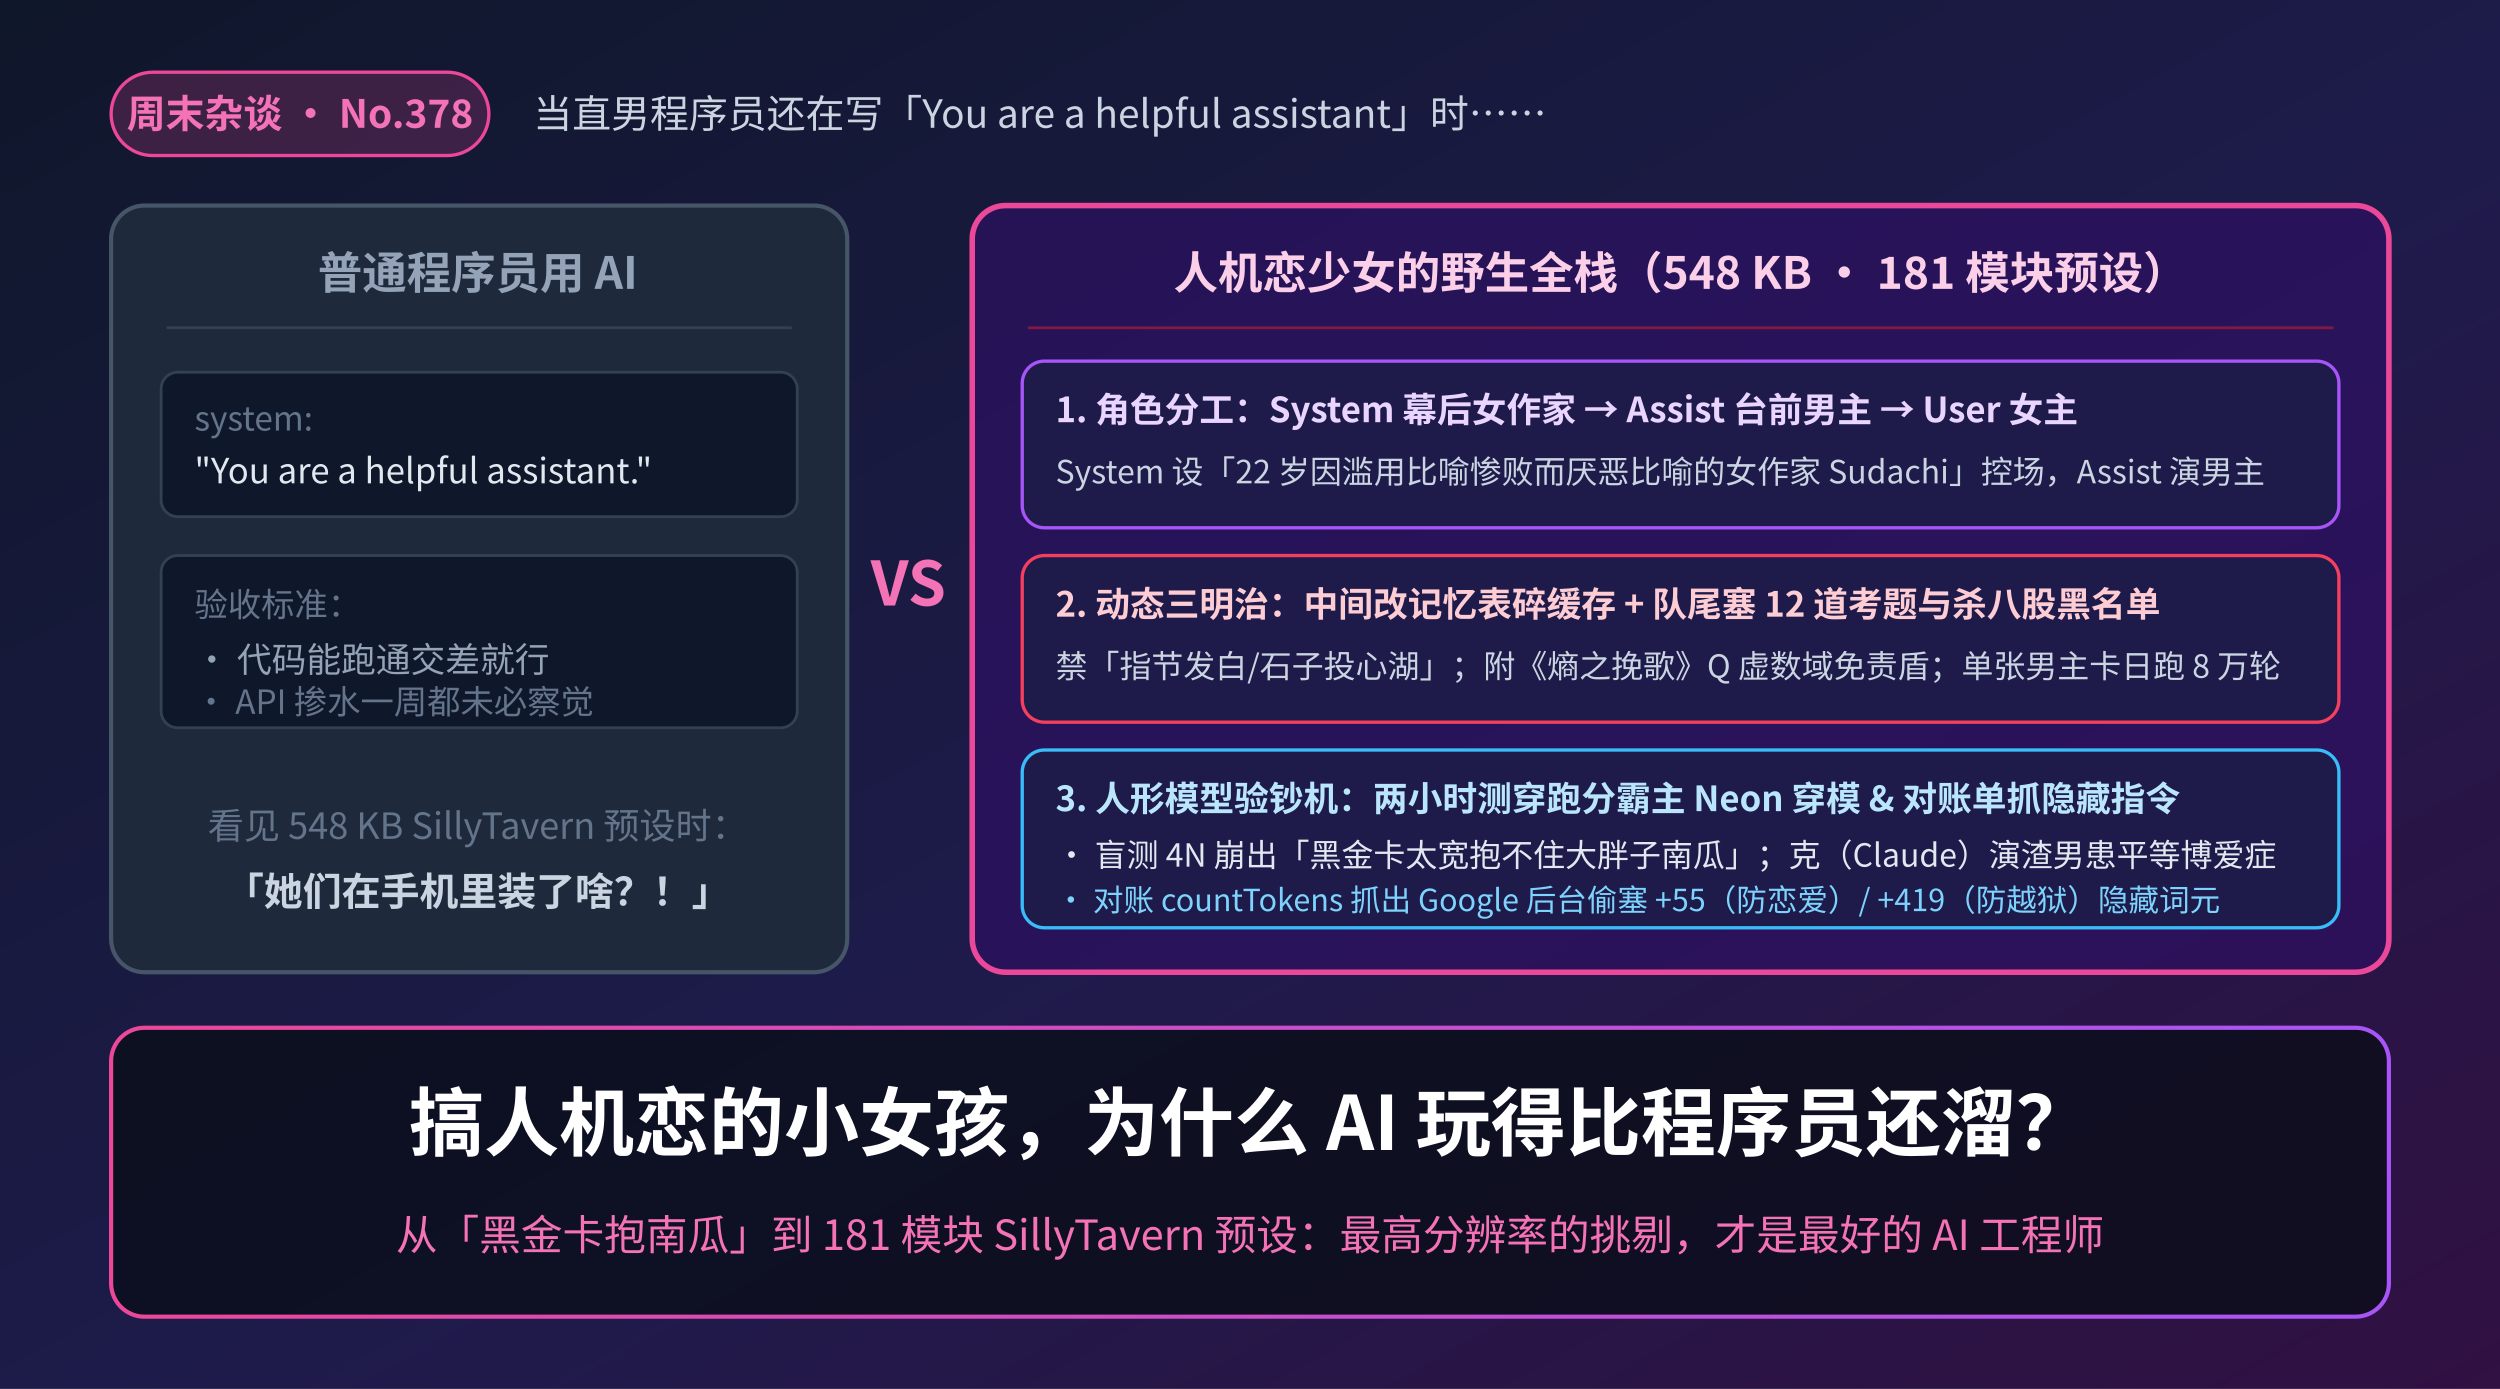
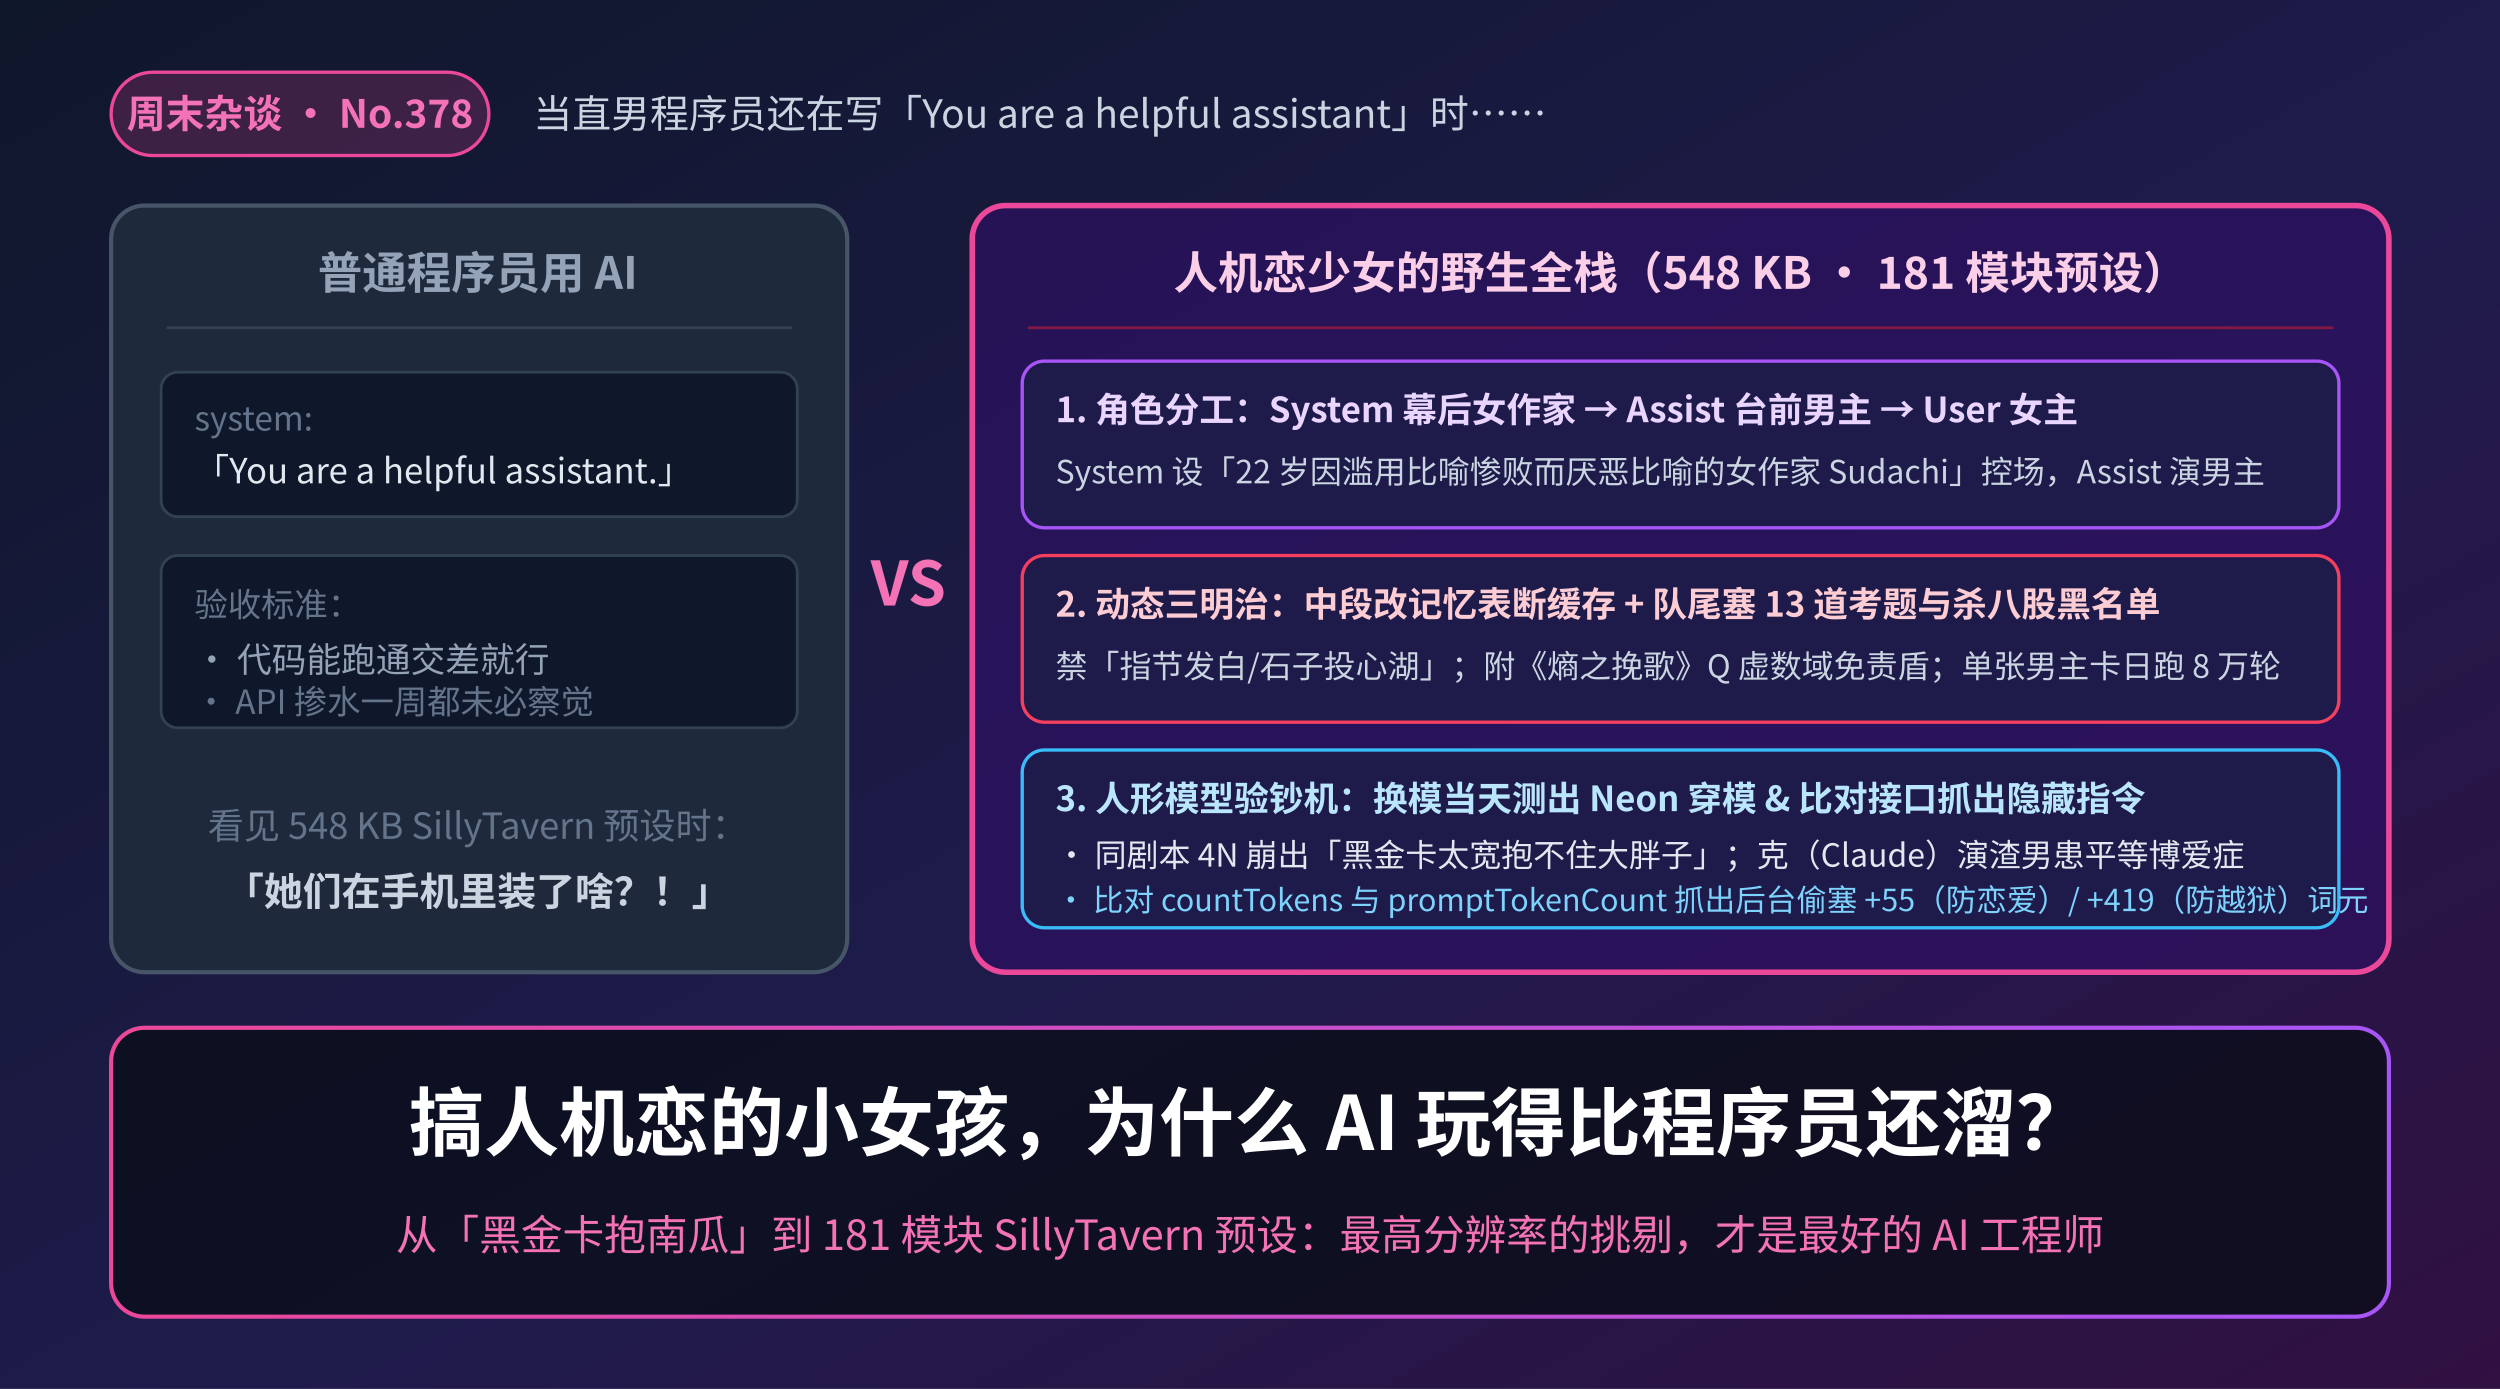
<svg xmlns="http://www.w3.org/2000/svg" viewBox="0 0 900 500" width="900" height="500" font-family="'WenQuanYi Micro Hei','Noto Sans CJK SC',sans-serif">
  <defs>
    <linearGradient id="bg378" x1="0" y1="0" x2="1" y2="1">
      <stop offset="0" stop-color="#0f172a" />
      <stop offset="0.55" stop-color="#1e1b4b" />
      <stop offset="1" stop-color="#311042" />
    </linearGradient>
    <linearGradient id="pinkGlow" x1="0" y1="0" x2="1" y2="0">
      <stop offset="0" stop-color="#ec4899" />
      <stop offset="1" stop-color="#a855f7" />
    </linearGradient>
  </defs>
  <rect width="900" height="500" fill="url(#bg378)" />
  <rect x="40" y="26" width="136" height="30" rx="15" fill="#ec4899" fill-opacity="0.2" stroke="#ec4899" stroke-width="1.2" />
  <text x="108" y="46" text-anchor="middle" font-size="14" font-weight="bold" fill="#f472b6">周末杂谈 · No.378</text>
  <text x="192" y="46" font-size="14" fill="#cbd5e1">当直男程序员还在写「You are a helpful assistant」时……</text>
  <rect x="40" y="74" width="265" height="276" rx="12" fill="#1e293b" stroke="#475569" stroke-width="1.5" />
  <text x="172" y="104" text-anchor="middle" font-size="16" font-weight="bold" fill="#94a3b8">普通程序员用 AI</text>
  <line x1="60" y1="118" x2="285" y2="118" stroke="#334155" stroke-width="1" />
  <rect x="58" y="134" width="229" height="52" rx="6" fill="#0f172a" stroke="#334155" stroke-width="1" />
  <text x="70" y="155" font-size="12" fill="#64748b">system:</text>
-   <text x="70" y="174" font-size="12.5" fill="#e2e8f0">"You are a helpful assistant."</text>
+   <text x="70" y="174" font-size="12.5" fill="#e2e8f0">「You are a helpful assistant.」</text>
  <rect x="58" y="200" width="229" height="62" rx="6" fill="#0f172a" stroke="#334155" stroke-width="1" />
  <text x="70" y="222" font-size="12" fill="#64748b">验收标准：</text>
  <text x="70" y="242" font-size="12.5" fill="#94a3b8">• 代码能跑通交差就行</text>
  <text x="70" y="257" font-size="12" fill="#64748b">• API 掺水一周都未必察觉</text>
  <text x="172" y="302" text-anchor="middle" font-size="13" fill="#64748b">看见 548 KB SillyTavern 预设时：</text>
  <text x="172" y="326" text-anchor="middle" font-size="14" font-weight="bold" fill="#cbd5e1">「她们在手机里装了啥？！」</text>
  <text x="327" y="218" text-anchor="middle" font-size="22" font-weight="bold" fill="#f472b6">VS</text>
  <rect x="350" y="74" width="510" height="276" rx="12" fill="#2e1065" fill-opacity="0.65" stroke="#ec4899" stroke-width="2" />
  <text x="605" y="104" text-anchor="middle" font-size="16" font-weight="bold" fill="#fbcfe8">人机恋少女的野生全栈（548 KB · 181 模块预设）</text>
  <line x1="370" y1="118" x2="840" y2="118" stroke="#831843" stroke-width="1" />
  <rect x="368" y="130" width="474" height="60" rx="8" fill="#1e1b4b" stroke="#a855f7" stroke-width="1.2" />
  <text x="380" y="152" font-size="12.5" font-weight="bold" fill="#e9d5ff">1. 角色分工：System 幕后女作家 → Assist 台前男主 → User 女主</text>
  <text x="380" y="174" font-size="11.5" fill="#cbd5e1">System 设「22 岁因滥用比喻惨败而厌恶比喻的女作家 Sudachi」控场，Assist 演男主</text>
  <rect x="368" y="200" width="474" height="60" rx="8" fill="#1e1b4b" stroke="#f43f5e" stroke-width="1.2" />
-   <text x="380" y="222" font-size="12.5" font-weight="bold" fill="#fecdd3">2. 动态三明治：中间改记忆表碎缓存 + 队尾塞 12 道考题与杀八股黑名单</text>
+   <text x="380" y="222" font-size="12.5" font-weight="bold" fill="#fecdd3">2. 动态三明治：中段改记忆表断缓存 + 队尾塞 13 道考题与杀八股黑名单</text>
  <text x="380" y="244" font-size="11.5" fill="#cbd5e1">禁「指节发白/石子投心湖」；附《熵之挽歌》Q 虚数域免责盾；单张男主卡日跑 8 万轮</text>
  <rect x="368" y="270" width="474" height="64" rx="8" fill="#1e1b4b" stroke="#38bdf8" stroke-width="1.2" />
-   <text x="380" y="292" font-size="12.5" font-weight="bold" fill="#bae6fd">3. 人形模型验钞机：两小时测穿跑分霸主 Neon 穿模 &amp; 对账单抓隐藏指令</text>
-   <text x="380" y="312" font-size="11.5" fill="#e2e8f0">• 盲测 4N 崩出「黑金卡太宽抱不住大胖子南瓜」；克（Claude）演渣男患平等博爱症</text>
-   <text x="380" y="328" font-size="11" fill="#7dd3fc">• 对账 countTokens 抓出 Google 后台偷塞 +55（防恋爱）/ +419（防越狱）隐藏词元</text>
+   <text x="380" y="292" font-size="12.5" font-weight="bold" fill="#bae6fd">3. 人形模型验钞机：换模当天测出 Neon 穿模 &amp; 比对接口抓出隐藏指令</text>
+   <text x="380" y="312" font-size="11.5" fill="#e2e8f0">• 同剧本 4N 崩出「黑金卡太宽抱不住大胖子」；克（Claude）演渣男患平等博爱症</text>
+   <text x="380" y="328" font-size="11" fill="#7dd3fc">• 比对 countTokens 与 promptTokenCount 抓出后台偷塞 +55（防恋爱）/ +419（防越狱）词元</text>
  <rect x="40" y="370" width="820" height="104" rx="12" fill="#090d16" fill-opacity="0.75" stroke="url(#pinkGlow)" stroke-width="1.5" />
  <text x="450" y="414" text-anchor="middle" font-size="27" font-weight="bold" fill="#ffffff">搞人机恋的小女孩，为什么 AI 玩得比程序员还溜？</text>
  <text x="450" y="450" text-anchor="middle" font-size="15" fill="#f472b6">从「黑金卡抱南瓜」到 181 模块 SillyTavern 预设：最高分辨率的挑剔，才是最好的 AI 工程师</text>
</svg>
